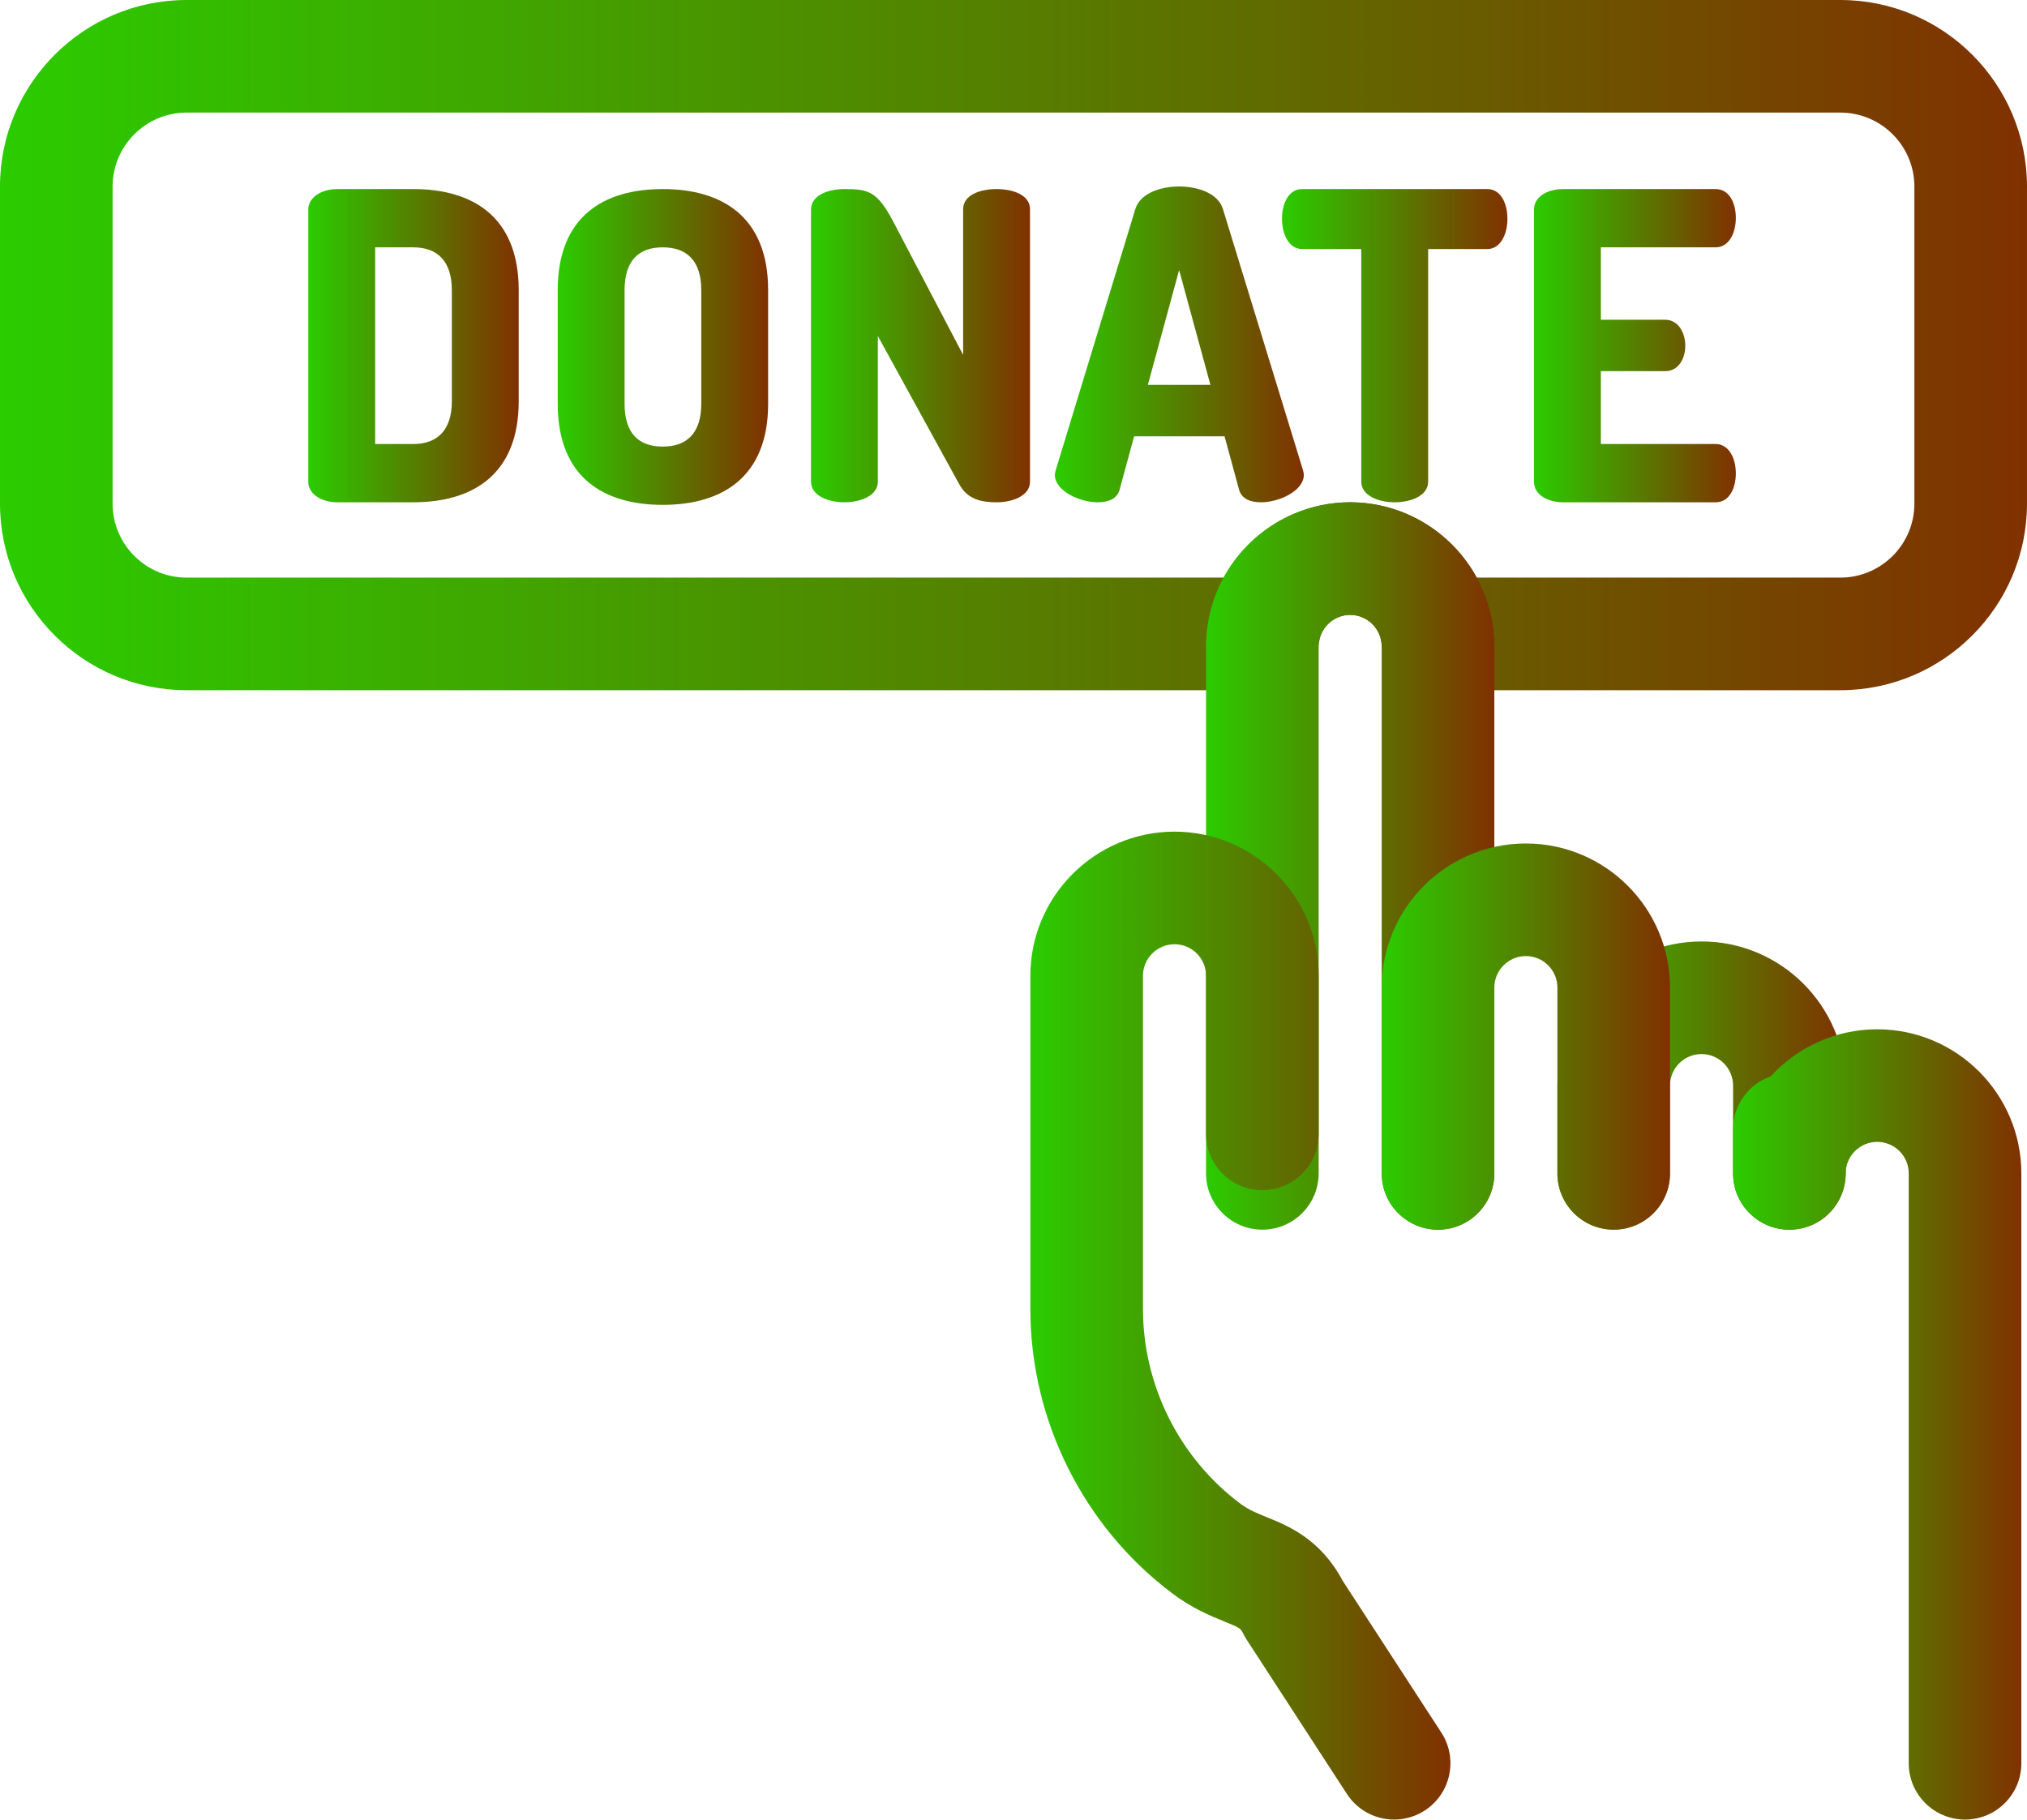
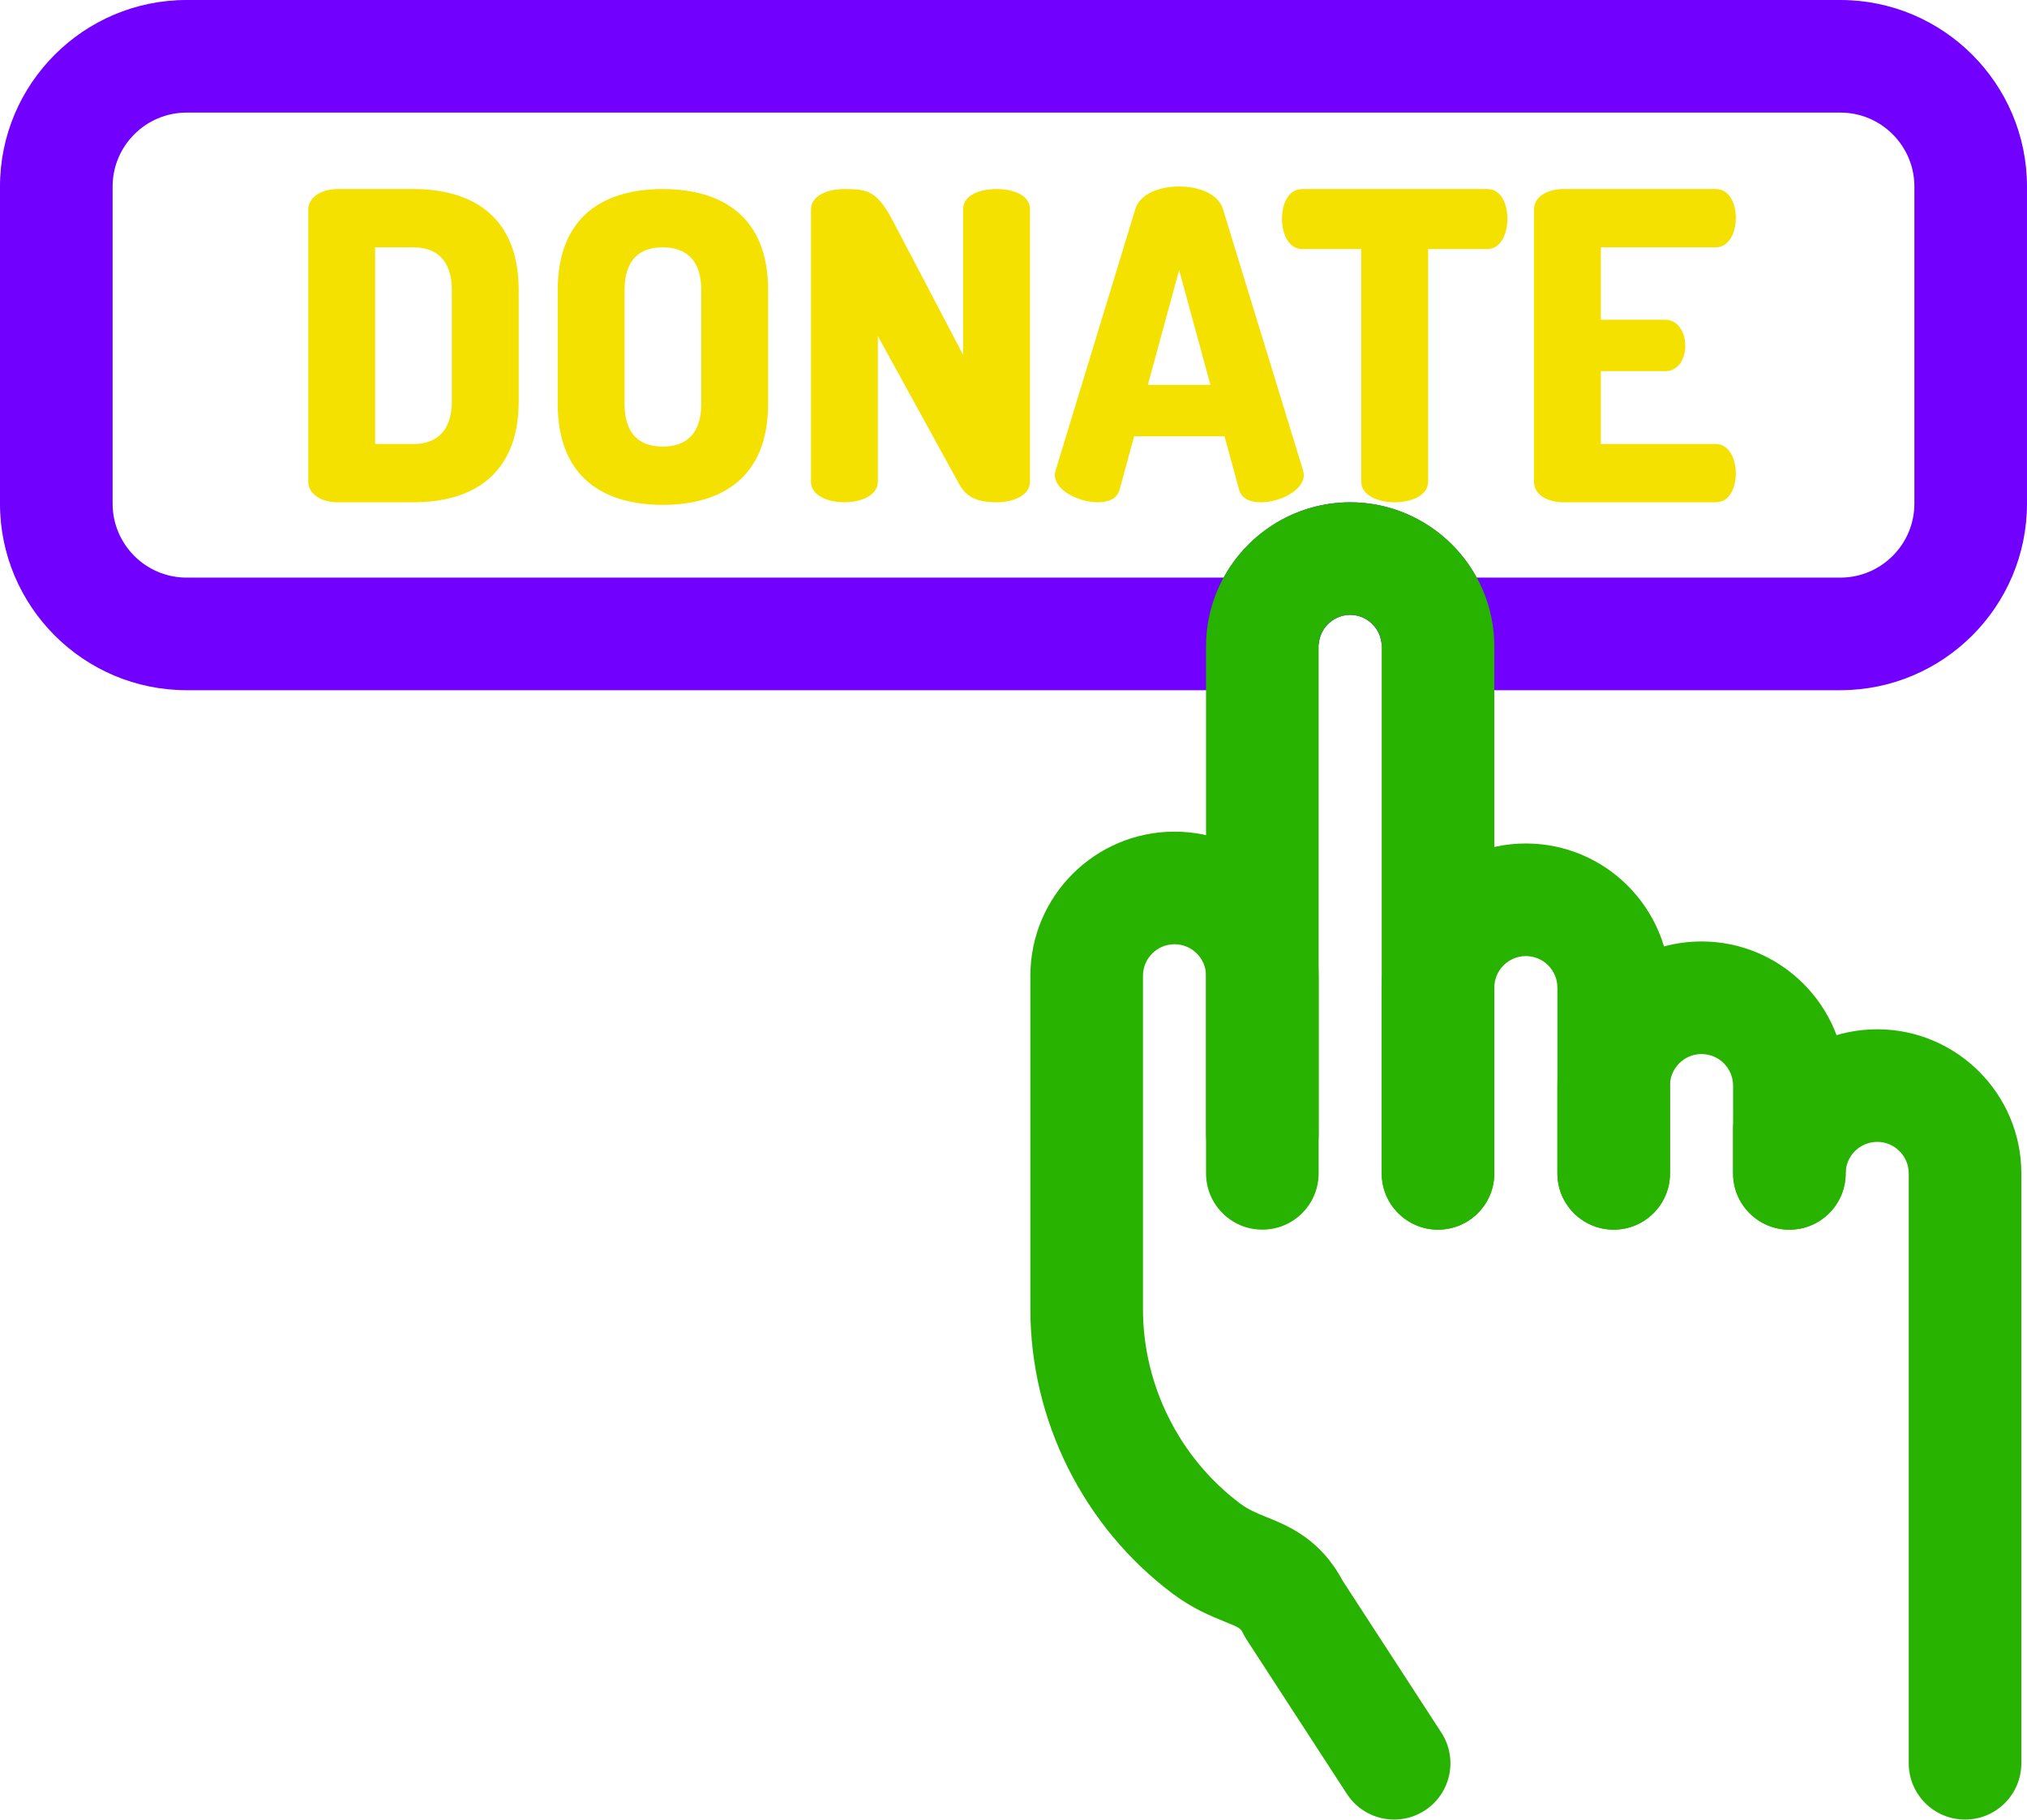
<svg xmlns="http://www.w3.org/2000/svg" version="1.1" width="320.009" height="287.3" viewBox="0,0,320.009,287.3">
-   <defs>
-     <linearGradient x1="79.995" y1="90.839" x2="400.005" y2="90.839" gradientUnits="userSpaceOnUse" id="color-1">
-       <stop offset="0" stop-color="#2bcc00" />
-       <stop offset="1" stop-color="#803100" />
-     </linearGradient>
-     <linearGradient x1="128.666" y1="90.928" x2="161.885" y2="90.928" gradientUnits="userSpaceOnUse" id="color-2">
-       <stop offset="0" stop-color="#2bcc00" />
-       <stop offset="1" stop-color="#803100" />
-     </linearGradient>
-     <linearGradient x1="168.044" y1="91.133" x2="201.262" y2="91.133" gradientUnits="userSpaceOnUse" id="color-3">
-       <stop offset="0" stop-color="#2bcc00" />
-       <stop offset="1" stop-color="#803100" />
-     </linearGradient>
-     <linearGradient x1="208.029" y1="90.93" x2="242.603" y2="90.93" gradientUnits="userSpaceOnUse" id="color-4">
-       <stop offset="0" stop-color="#2bcc00" />
-       <stop offset="1" stop-color="#803100" />
-     </linearGradient>
-     <linearGradient x1="246.53" y1="90.727" x2="285.836" y2="90.727" gradientUnits="userSpaceOnUse" id="color-5">
-       <stop offset="0" stop-color="#2bcc00" />
-       <stop offset="1" stop-color="#803100" />
-     </linearGradient>
-     <linearGradient x1="282.389" y1="90.929" x2="317.977" y2="90.929" gradientUnits="userSpaceOnUse" id="color-6">
-       <stop offset="0" stop-color="#2bcc00" />
-       <stop offset="1" stop-color="#803100" />
-     </linearGradient>
-     <linearGradient x1="322.172" y1="90.929" x2="354.038" y2="90.929" gradientUnits="userSpaceOnUse" id="color-7">
-       <stop offset="0" stop-color="#2bcc00" />
-       <stop offset="1" stop-color="#803100" />
-     </linearGradient>
-     <linearGradient x1="325.865" y1="207.754" x2="371.378" y2="207.754" gradientUnits="userSpaceOnUse" id="color-8">
-       <stop offset="0" stop-color="#2bcc00" />
-       <stop offset="1" stop-color="#803100" />
-     </linearGradient>
-     <linearGradient x1="270.397" y1="173.083" x2="315.91" y2="173.083" gradientUnits="userSpaceOnUse" id="color-9">
-       <stop offset="0" stop-color="#2bcc00" />
-       <stop offset="1" stop-color="#803100" />
-     </linearGradient>
-     <linearGradient x1="298.133" y1="200.019" x2="343.645" y2="200.019" gradientUnits="userSpaceOnUse" id="color-10">
-       <stop offset="0" stop-color="#2bcc00" />
-       <stop offset="1" stop-color="#803100" />
-     </linearGradient>
-     <linearGradient x1="242.663" y1="245.656" x2="308.979" y2="245.656" gradientUnits="userSpaceOnUse" id="color-11">
-       <stop offset="0" stop-color="#2bcc00" />
-       <stop offset="1" stop-color="#803100" />
-     </linearGradient>
-     <linearGradient x1="353.599" y1="261.259" x2="399.112" y2="261.259" gradientUnits="userSpaceOnUse" id="color-12">
-       <stop offset="0" stop-color="#2bcc00" />
-       <stop offset="1" stop-color="#803100" />
-     </linearGradient>
-   </defs>
  <g transform="translate(-79.99529,-36.34976)">
    <g data-paper-data="{&quot;isPaintingLayer&quot;:true}" fill-rule="nonzero" stroke="none" stroke-width="1" stroke-linecap="butt" stroke-linejoin="miter" stroke-miterlimit="10" stroke-dasharray="" stroke-dashoffset="0" style="mix-blend-mode: normal">
-       <g>
-         <path d="M370.54,145.329h-63.677c-4.423,0 -8.173,-3.253 -8.8,-7.63c-0.348,-2.429 -2.459,-4.261 -4.91,-4.261c-2.451,0 -4.564,1.832 -4.91,4.261c-0.626,4.379 -4.377,7.63 -8.8,7.63h-169.986c-16.247,0 -29.463,-13.217 -29.463,-29.463v-50.053c0,-16.246 13.217,-29.463 29.463,-29.463h261.083c16.246,0 29.463,13.217 29.463,29.463v50.053c-0.001,16.246 -13.218,29.463 -29.465,29.463zM313.119,127.551h57.422c6.443,0 11.685,-5.242 11.685,-11.685v-50.053c0,-6.443 -5.241,-11.685 -11.685,-11.685h-261.083c-6.444,0 -11.685,5.242 -11.685,11.685v50.053c0,6.443 5.241,11.685 11.685,11.685h163.729c3.901,-7.12 11.489,-11.892 19.966,-11.892c8.476,0 16.064,4.772 19.966,11.892z" fill="url(#color-1)" />
-         <path d="M145.241,66.201c9.337,0 16.644,4.33 16.644,15.967v17.522c0,11.637 -7.307,15.967 -16.644,15.967h-11.975c-2.773,0 -4.6,-1.488 -4.6,-3.179v-43.095c0,-1.691 1.827,-3.179 4.6,-3.179h11.975zM139.22,75.403v31.054h6.021c3.789,0 6.09,-2.166 6.09,-6.766v-17.522c0,-4.601 -2.301,-6.766 -6.09,-6.766z" fill="url(#color-2)" />
-         <path d="M168.044,100.097v-17.929c0,-11.637 7.24,-15.967 16.575,-15.967c9.336,0 16.643,4.33 16.643,15.967v17.929c0,11.637 -7.307,15.967 -16.643,15.967c-9.337,0 -16.575,-4.33 -16.575,-15.967zM190.708,82.168c0,-4.668 -2.301,-6.766 -6.089,-6.766c-3.789,0 -6.021,2.098 -6.021,6.766v17.929c0,4.668 2.233,6.766 6.021,6.766c3.789,0 6.089,-2.097 6.089,-6.766z" fill="url(#color-3)" />
-         <path d="M231.439,112.816l-12.855,-23.409v23.002c0,2.166 -2.639,3.247 -5.278,3.247c-2.639,0 -5.278,-1.083 -5.278,-3.247v-42.961c0,-2.233 2.638,-3.247 5.278,-3.247c3.788,0 5.209,0.339 7.781,5.278l10.96,20.906v-23.004c0,-2.232 2.639,-3.179 5.278,-3.179c2.638,0 5.278,0.948 5.278,3.179v43.03c0,2.166 -2.639,3.247 -5.278,3.247c-2.436,0 -4.601,-0.474 -5.886,-2.842z" fill="url(#color-4)" />
-         <path d="M246.53,111.328c0,-0.204 0.068,-0.474 0.135,-0.744l12.583,-41.27c0.744,-2.368 3.789,-3.518 6.901,-3.518c3.112,0 6.156,1.15 6.901,3.518l12.652,41.27c0.068,0.271 0.134,0.541 0.134,0.744c0,2.503 -3.856,4.33 -6.765,4.33c-1.691,0 -3.046,-0.541 -3.451,-1.962l-2.301,-8.457h-14.276l-2.301,8.457c-0.406,1.421 -1.759,1.962 -3.45,1.962c-2.908,0 -6.764,-1.827 -6.764,-4.33zM271.088,97.12l-4.939,-18.131l-4.939,18.131h9.878z" fill="url(#color-5)" />
-         <path d="M314.798,66.201c2.232,0 3.179,2.436 3.179,4.669c0,2.571 -1.15,4.804 -3.179,4.804h-9.337v36.737c0,2.166 -2.638,3.247 -5.278,3.247c-2.639,0 -5.278,-1.083 -5.278,-3.247v-36.737h-9.336c-2.03,0 -3.181,-2.233 -3.181,-4.804c0,-2.233 0.948,-4.669 3.181,-4.669z" fill="url(#color-6)" />
-         <path d="M332.727,86.836h10.148c2.03,0 3.181,1.963 3.181,4.127c0,1.827 -0.948,3.991 -3.181,3.991h-10.148v11.502h18.131c2.029,0 3.179,2.166 3.179,4.668c0,2.166 -0.947,4.533 -3.179,4.533h-24.086c-2.299,0 -4.6,-1.083 -4.6,-3.247v-42.961c0,-2.166 2.301,-3.247 4.6,-3.247h24.086c2.233,0 3.179,2.368 3.179,4.533c0,2.503 -1.15,4.668 -3.179,4.668h-18.131z" fill="url(#color-7)" />
-         <path d="M362.489,230.507c-4.909,0 -8.889,-3.979 -8.889,-8.889v-13.862c0,-2.745 -2.233,-4.978 -4.978,-4.978c-2.744,0 -4.979,2.233 -4.979,4.978v13.862c0,4.91 -3.981,8.889 -8.889,8.889c-4.908,0 -8.889,-3.979 -8.889,-8.889v-13.862c0,-12.548 10.208,-22.756 22.757,-22.756c12.547,0 22.756,10.208 22.756,22.756v13.862c-0.001,4.91 -3.981,8.889 -8.89,8.889z" fill="url(#color-8)" />
-         <path d="M307.02,230.507c-4.909,0 -8.889,-3.979 -8.889,-8.889v-83.204c0,-2.745 -2.234,-4.978 -4.979,-4.978c-2.745,0 -4.978,2.233 -4.978,4.978v83.204c0,4.91 -3.981,8.889 -8.889,8.889c-4.908,0 -8.889,-3.979 -8.889,-8.889v-83.204c0,-12.548 10.208,-22.756 22.756,-22.756c12.548,0 22.757,10.208 22.757,22.756v83.204c0,4.91 -3.98,8.889 -8.89,8.889z" fill="url(#color-9)" />
-         <path d="M334.755,230.507c-4.909,0 -8.889,-3.979 -8.889,-8.889v-29.331c0,-2.745 -2.233,-4.978 -4.978,-4.978c-2.744,0 -4.978,2.233 -4.978,4.978v29.331c0,4.91 -3.981,8.889 -8.889,8.889c-4.908,0 -8.889,-3.979 -8.889,-8.889v-29.331c0,-12.548 10.208,-22.756 22.756,-22.756c12.548,0 22.756,10.208 22.756,22.756v29.331c-0.001,4.91 -3.982,8.889 -8.89,8.889z" fill="url(#color-10)" />
-         <path d="M300.098,323.65c-2.909,0 -5.76,-1.426 -7.463,-4.047l-15.82,-24.351c-0.174,-0.269 -0.334,-0.546 -0.478,-0.831c-0.505,-1 -0.514,-1.019 -3.03,-2.038c-2.124,-0.861 -5.032,-2.041 -8.187,-4.407c-14.062,-10.549 -22.457,-27.338 -22.457,-44.916v-52.642c0,-12.548 10.208,-22.756 22.756,-22.756c12.548,0 22.757,10.208 22.757,22.756v24.961c0,4.91 -3.981,8.889 -8.889,8.889c-4.908,0 -8.889,-3.979 -8.889,-8.889v-24.961c0,-2.745 -2.234,-4.978 -4.979,-4.978c-2.745,0 -4.978,2.233 -4.978,4.978v52.642c0,12.011 5.737,23.485 15.346,30.693c1.308,0.981 2.583,1.499 4.2,2.153c3.381,1.371 8.451,3.427 11.968,10.017l15.588,23.994c2.674,4.116 1.505,9.623 -2.611,12.297c-1.496,0.971 -3.174,1.435 -4.835,1.435z" fill="url(#color-11)" />
-         <path d="M390.223,323.649c-4.909,0 -8.889,-3.979 -8.889,-8.889v-93.135c0,-2.745 -2.233,-4.978 -4.978,-4.978c-2.744,0 -4.979,2.233 -4.979,4.978c0,4.91 -3.981,8.889 -8.889,8.889c-4.908,0 -8.889,-3.979 -8.889,-8.889v-6.941c0,-3.882 2.489,-7.183 5.958,-8.394c4.164,-4.558 10.154,-7.421 16.799,-7.421c12.547,0 22.756,10.208 22.756,22.756v93.134c0.001,4.91 -3.979,8.89 -8.889,8.89z" fill="url(#color-12)" />
-       </g>
+       <path d="M370.54,145.329h-63.677c-4.423,0 -8.173,-3.253 -8.8,-7.63c-0.348,-2.429 -2.459,-4.261 -4.91,-4.261c-2.451,0 -4.564,1.832 -4.91,4.261c-0.626,4.379 -4.377,7.63 -8.8,7.63h-169.986c-16.247,0 -29.463,-13.217 -29.463,-29.463v-50.053c0,-16.246 13.217,-29.463 29.463,-29.463h261.083c16.246,0 29.463,13.217 29.463,29.463v50.053c-0.001,16.246 -13.218,29.463 -29.465,29.463zM313.119,127.551h57.422c6.443,0 11.685,-5.242 11.685,-11.685v-50.053c0,-6.443 -5.241,-11.685 -11.685,-11.685h-261.083c-6.444,0 -11.685,5.242 -11.685,11.685v50.053c0,6.443 5.241,11.685 11.685,11.685h163.729c3.901,-7.12 11.489,-11.892 19.966,-11.892c8.476,0 16.064,4.772 19.966,11.892z" fill="#7100ff" />
+       <path d="M145.241,66.201c9.337,0 16.644,4.33 16.644,15.967v17.522c0,11.637 -7.307,15.967 -16.644,15.967h-11.975c-2.773,0 -4.6,-1.488 -4.6,-3.179v-43.095c0,-1.691 1.827,-3.179 4.6,-3.179h11.975zM139.22,75.403v31.054h6.021c3.789,0 6.09,-2.166 6.09,-6.766v-17.522c0,-4.601 -2.301,-6.766 -6.09,-6.766z" fill="#f5e100" />
+       <path d="M168.044,100.097v-17.929c0,-11.637 7.24,-15.967 16.575,-15.967c9.336,0 16.643,4.33 16.643,15.967v17.929c0,11.637 -7.307,15.967 -16.643,15.967c-9.337,0 -16.575,-4.33 -16.575,-15.967zM190.708,82.168c0,-4.668 -2.301,-6.766 -6.089,-6.766c-3.789,0 -6.021,2.098 -6.021,6.766v17.929c0,4.668 2.233,6.766 6.021,6.766c3.789,0 6.089,-2.097 6.089,-6.766z" fill="#f5e100" />
+       <path d="M231.439,112.816l-12.855,-23.409v23.002c0,2.166 -2.639,3.247 -5.278,3.247c-2.639,0 -5.278,-1.083 -5.278,-3.247v-42.961c0,-2.233 2.638,-3.247 5.278,-3.247c3.788,0 5.209,0.339 7.781,5.278l10.96,20.906v-23.004c0,-2.232 2.639,-3.179 5.278,-3.179c2.638,0 5.278,0.948 5.278,3.179v43.03c0,2.166 -2.639,3.247 -5.278,3.247c-2.436,0 -4.601,-0.474 -5.886,-2.842z" fill="#f5e100" />
+       <path d="M246.53,111.328c0,-0.204 0.068,-0.474 0.135,-0.744l12.583,-41.27c0.744,-2.368 3.789,-3.518 6.901,-3.518c3.112,0 6.156,1.15 6.901,3.518l12.652,41.27c0.068,0.271 0.134,0.541 0.134,0.744c0,2.503 -3.856,4.33 -6.765,4.33c-1.691,0 -3.046,-0.541 -3.451,-1.962l-2.301,-8.457h-14.276l-2.301,8.457c-0.406,1.421 -1.759,1.962 -3.45,1.962c-2.908,0 -6.764,-1.827 -6.764,-4.33zM271.088,97.12l-4.939,-18.131l-4.939,18.131h9.878z" fill="#f5e100" />
+       <path d="M314.798,66.201c2.232,0 3.179,2.436 3.179,4.669c0,2.571 -1.15,4.804 -3.179,4.804h-9.337v36.737c0,2.166 -2.638,3.247 -5.278,3.247c-2.639,0 -5.278,-1.083 -5.278,-3.247v-36.737h-9.336c-2.03,0 -3.181,-2.233 -3.181,-4.804c0,-2.233 0.948,-4.669 3.181,-4.669z" fill="#f5e100" />
+       <path d="M332.727,86.836h10.148c2.03,0 3.181,1.963 3.181,4.127c0,1.827 -0.948,3.991 -3.181,3.991h-10.148v11.502h18.131c2.029,0 3.179,2.166 3.179,4.668c0,2.166 -0.947,4.533 -3.179,4.533h-24.086c-2.299,0 -4.6,-1.083 -4.6,-3.247v-42.961c0,-2.166 2.301,-3.247 4.6,-3.247h24.086c2.233,0 3.179,2.368 3.179,4.533c0,2.503 -1.15,4.668 -3.179,4.668h-18.131z" fill="#f5e100" />
+       <path d="M362.489,230.507c-4.909,0 -8.889,-3.979 -8.889,-8.889v-13.862c0,-2.745 -2.233,-4.978 -4.978,-4.978c-2.744,0 -4.979,2.233 -4.979,4.978v13.862c0,4.91 -3.981,8.889 -8.889,8.889c-4.908,0 -8.889,-3.979 -8.889,-8.889v-13.862c0,-12.548 10.208,-22.756 22.757,-22.756c12.547,0 22.756,10.208 22.756,22.756v13.862c-0.001,4.91 -3.981,8.889 -8.89,8.889z" fill="#27b300" />
+       <path d="M307.02,230.507c-4.909,0 -8.889,-3.979 -8.889,-8.889v-83.204c0,-2.745 -2.234,-4.978 -4.979,-4.978c-2.745,0 -4.978,2.233 -4.978,4.978v83.204c0,4.91 -3.981,8.889 -8.889,8.889c-4.908,0 -8.889,-3.979 -8.889,-8.889v-83.204c0,-12.548 10.208,-22.756 22.756,-22.756c12.548,0 22.757,10.208 22.757,22.756v83.204c0,4.91 -3.98,8.889 -8.89,8.889z" fill="#27b300" />
+       <path d="M334.755,230.507c-4.909,0 -8.889,-3.979 -8.889,-8.889v-29.331c0,-2.745 -2.233,-4.978 -4.978,-4.978c-2.744,0 -4.978,2.233 -4.978,4.978v29.331c0,4.91 -3.981,8.889 -8.889,8.889c-4.908,0 -8.889,-3.979 -8.889,-8.889v-29.331c0,-12.548 10.208,-22.756 22.756,-22.756c12.548,0 22.756,10.208 22.756,22.756v29.331c-0.001,4.91 -3.982,8.889 -8.89,8.889z" fill="#27b300" />
+       <path d="M300.098,323.65c-2.909,0 -5.76,-1.426 -7.463,-4.047l-15.82,-24.351c-0.174,-0.269 -0.334,-0.546 -0.478,-0.831c-0.505,-1 -0.514,-1.019 -3.03,-2.038c-2.124,-0.861 -5.032,-2.041 -8.187,-4.407c-14.062,-10.549 -22.457,-27.338 -22.457,-44.916v-52.642c0,-12.548 10.208,-22.756 22.756,-22.756c12.548,0 22.757,10.208 22.757,22.756v24.961c0,4.91 -3.981,8.889 -8.889,8.889c-4.908,0 -8.889,-3.979 -8.889,-8.889v-24.961c0,-2.745 -2.234,-4.978 -4.979,-4.978c-2.745,0 -4.978,2.233 -4.978,4.978v52.642c0,12.011 5.737,23.485 15.346,30.693c1.308,0.981 2.583,1.499 4.2,2.153c3.381,1.371 8.451,3.427 11.968,10.017l15.588,23.994c2.674,4.116 1.505,9.623 -2.611,12.297c-1.496,0.971 -3.174,1.435 -4.835,1.435z" fill="#27b300" />
+       <path d="M390.223,323.649c-4.909,0 -8.889,-3.979 -8.889,-8.889v-93.135c0,-2.745 -2.233,-4.978 -4.978,-4.978c-2.744,0 -4.979,2.233 -4.979,4.978c0,4.91 -3.981,8.889 -8.889,8.889c-4.908,0 -8.889,-3.979 -8.889,-8.889v-6.941c0,-3.882 2.489,-7.183 5.958,-8.394c4.164,-4.558 10.154,-7.421 16.799,-7.421c12.547,0 22.756,10.208 22.756,22.756v93.134c0.001,4.91 -3.979,8.89 -8.889,8.89z" fill="#27b300" />
    </g>
  </g>
</svg>
